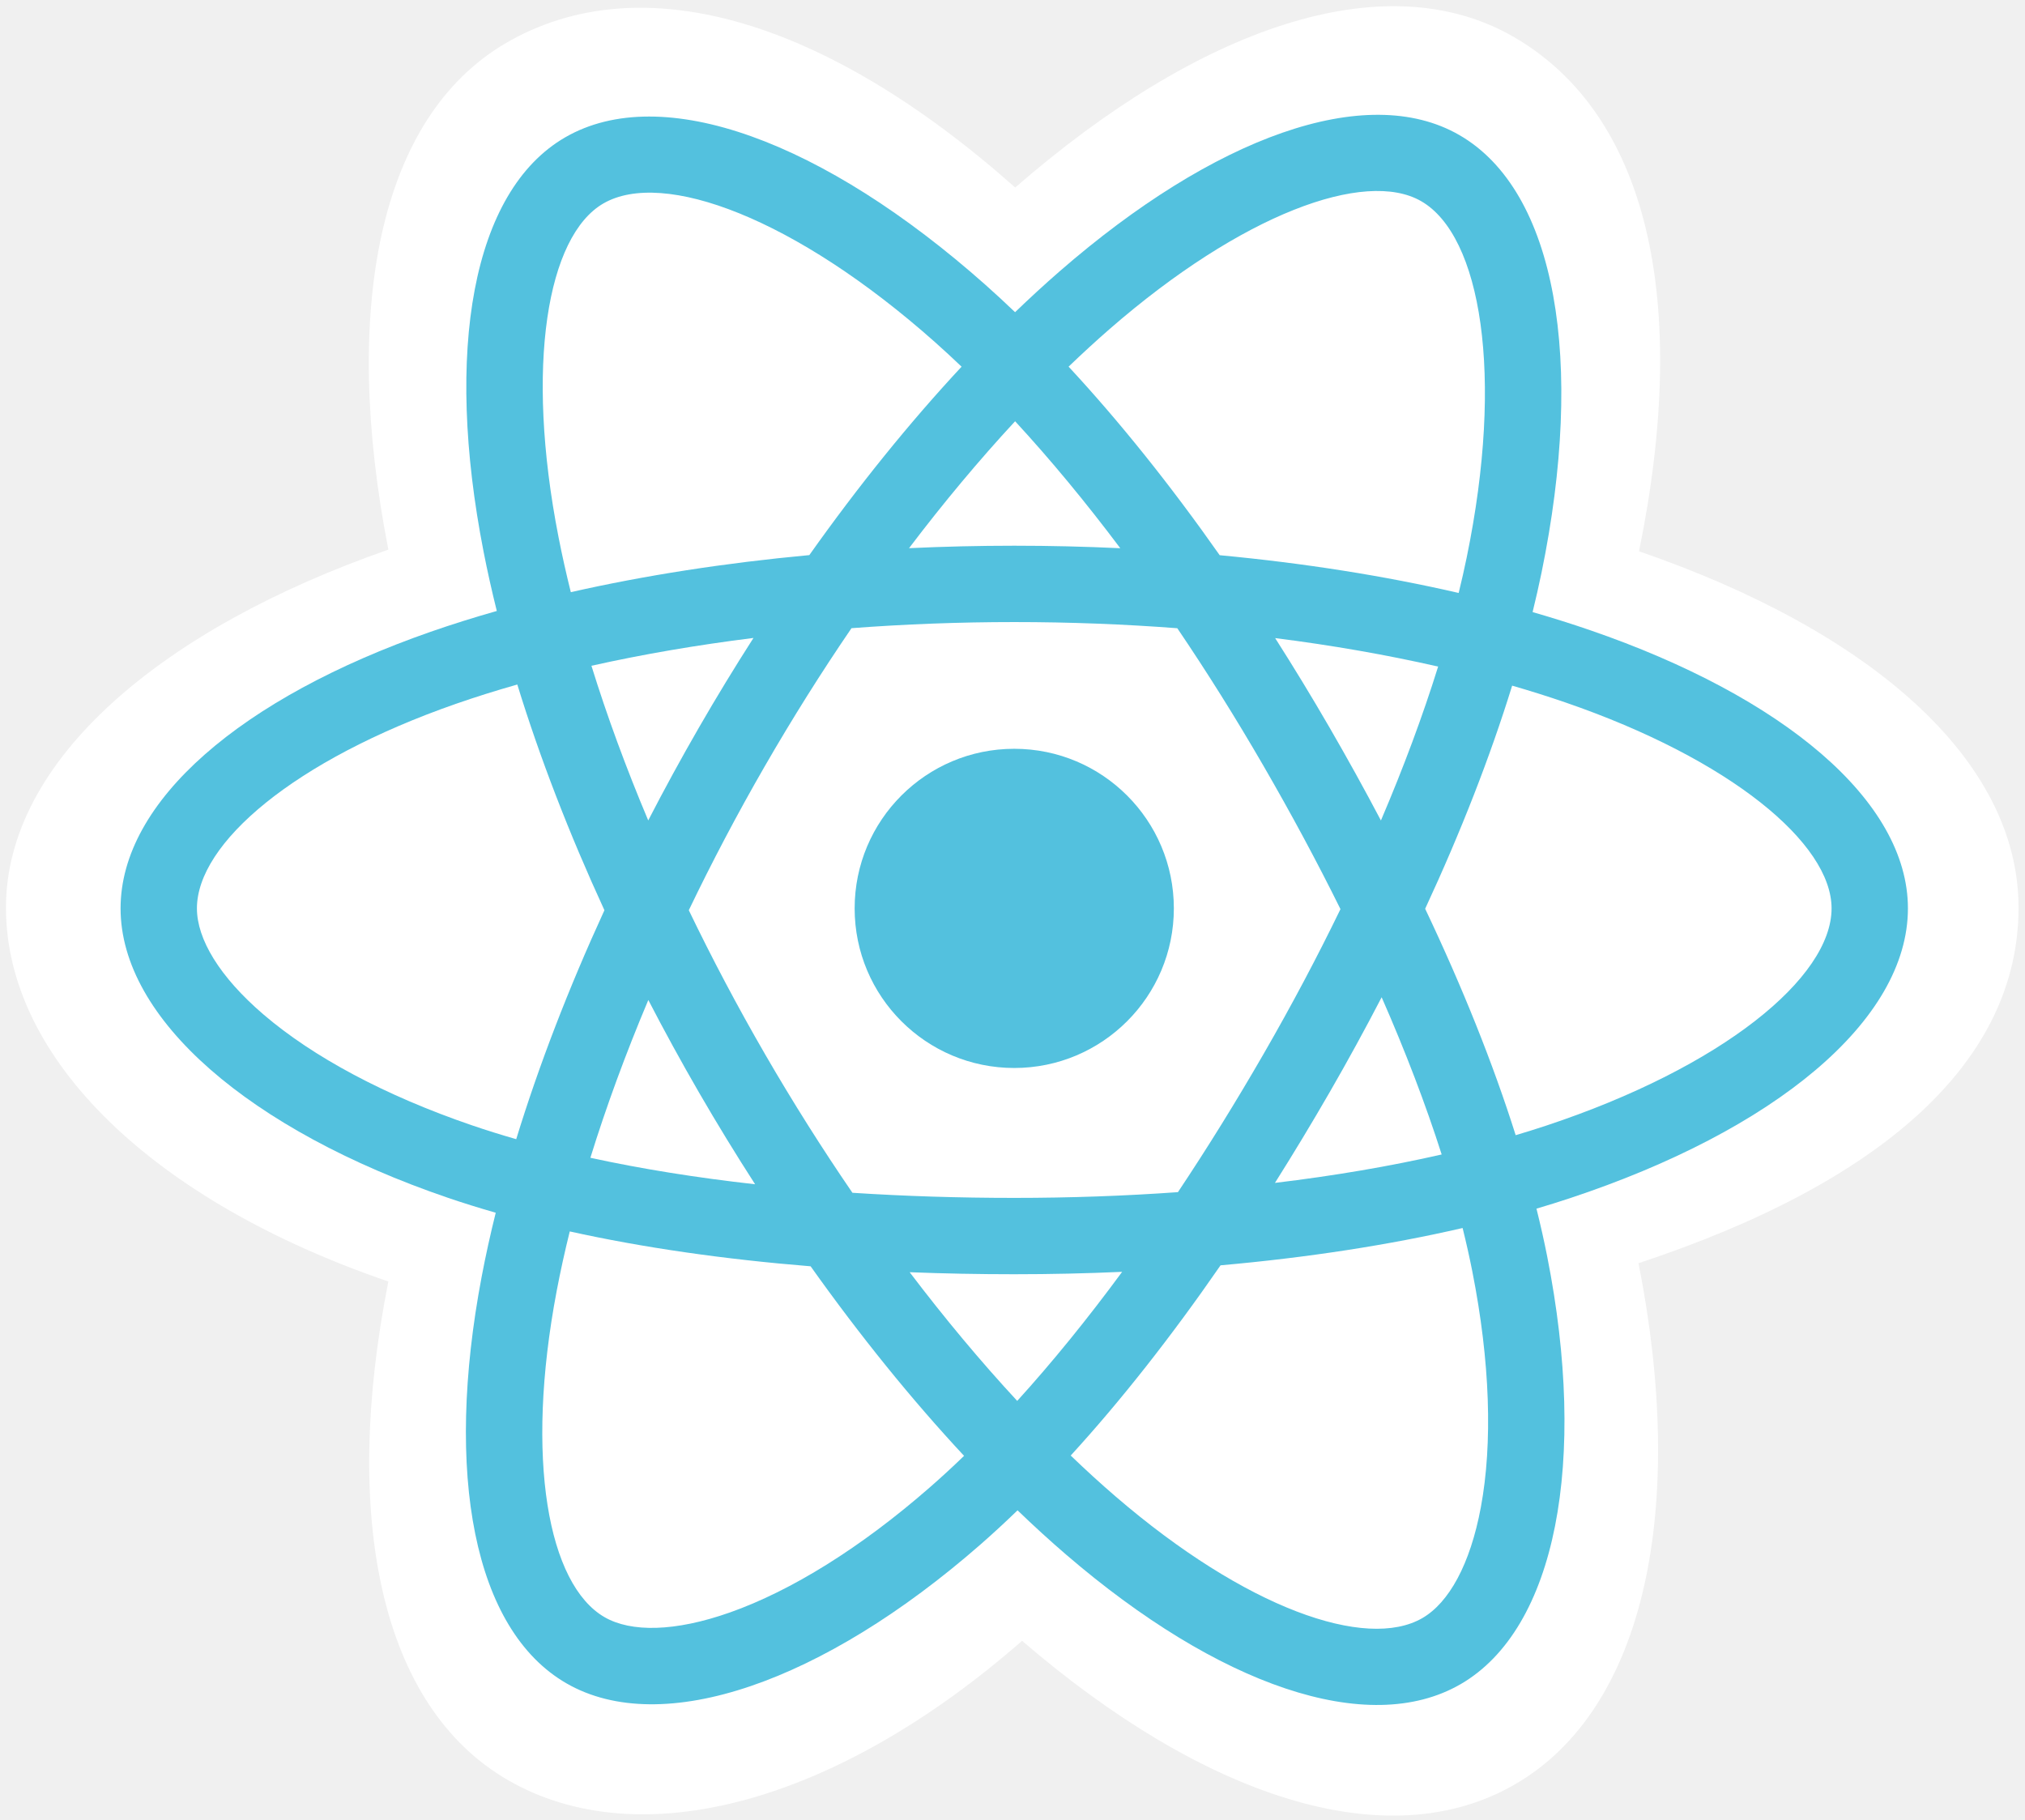
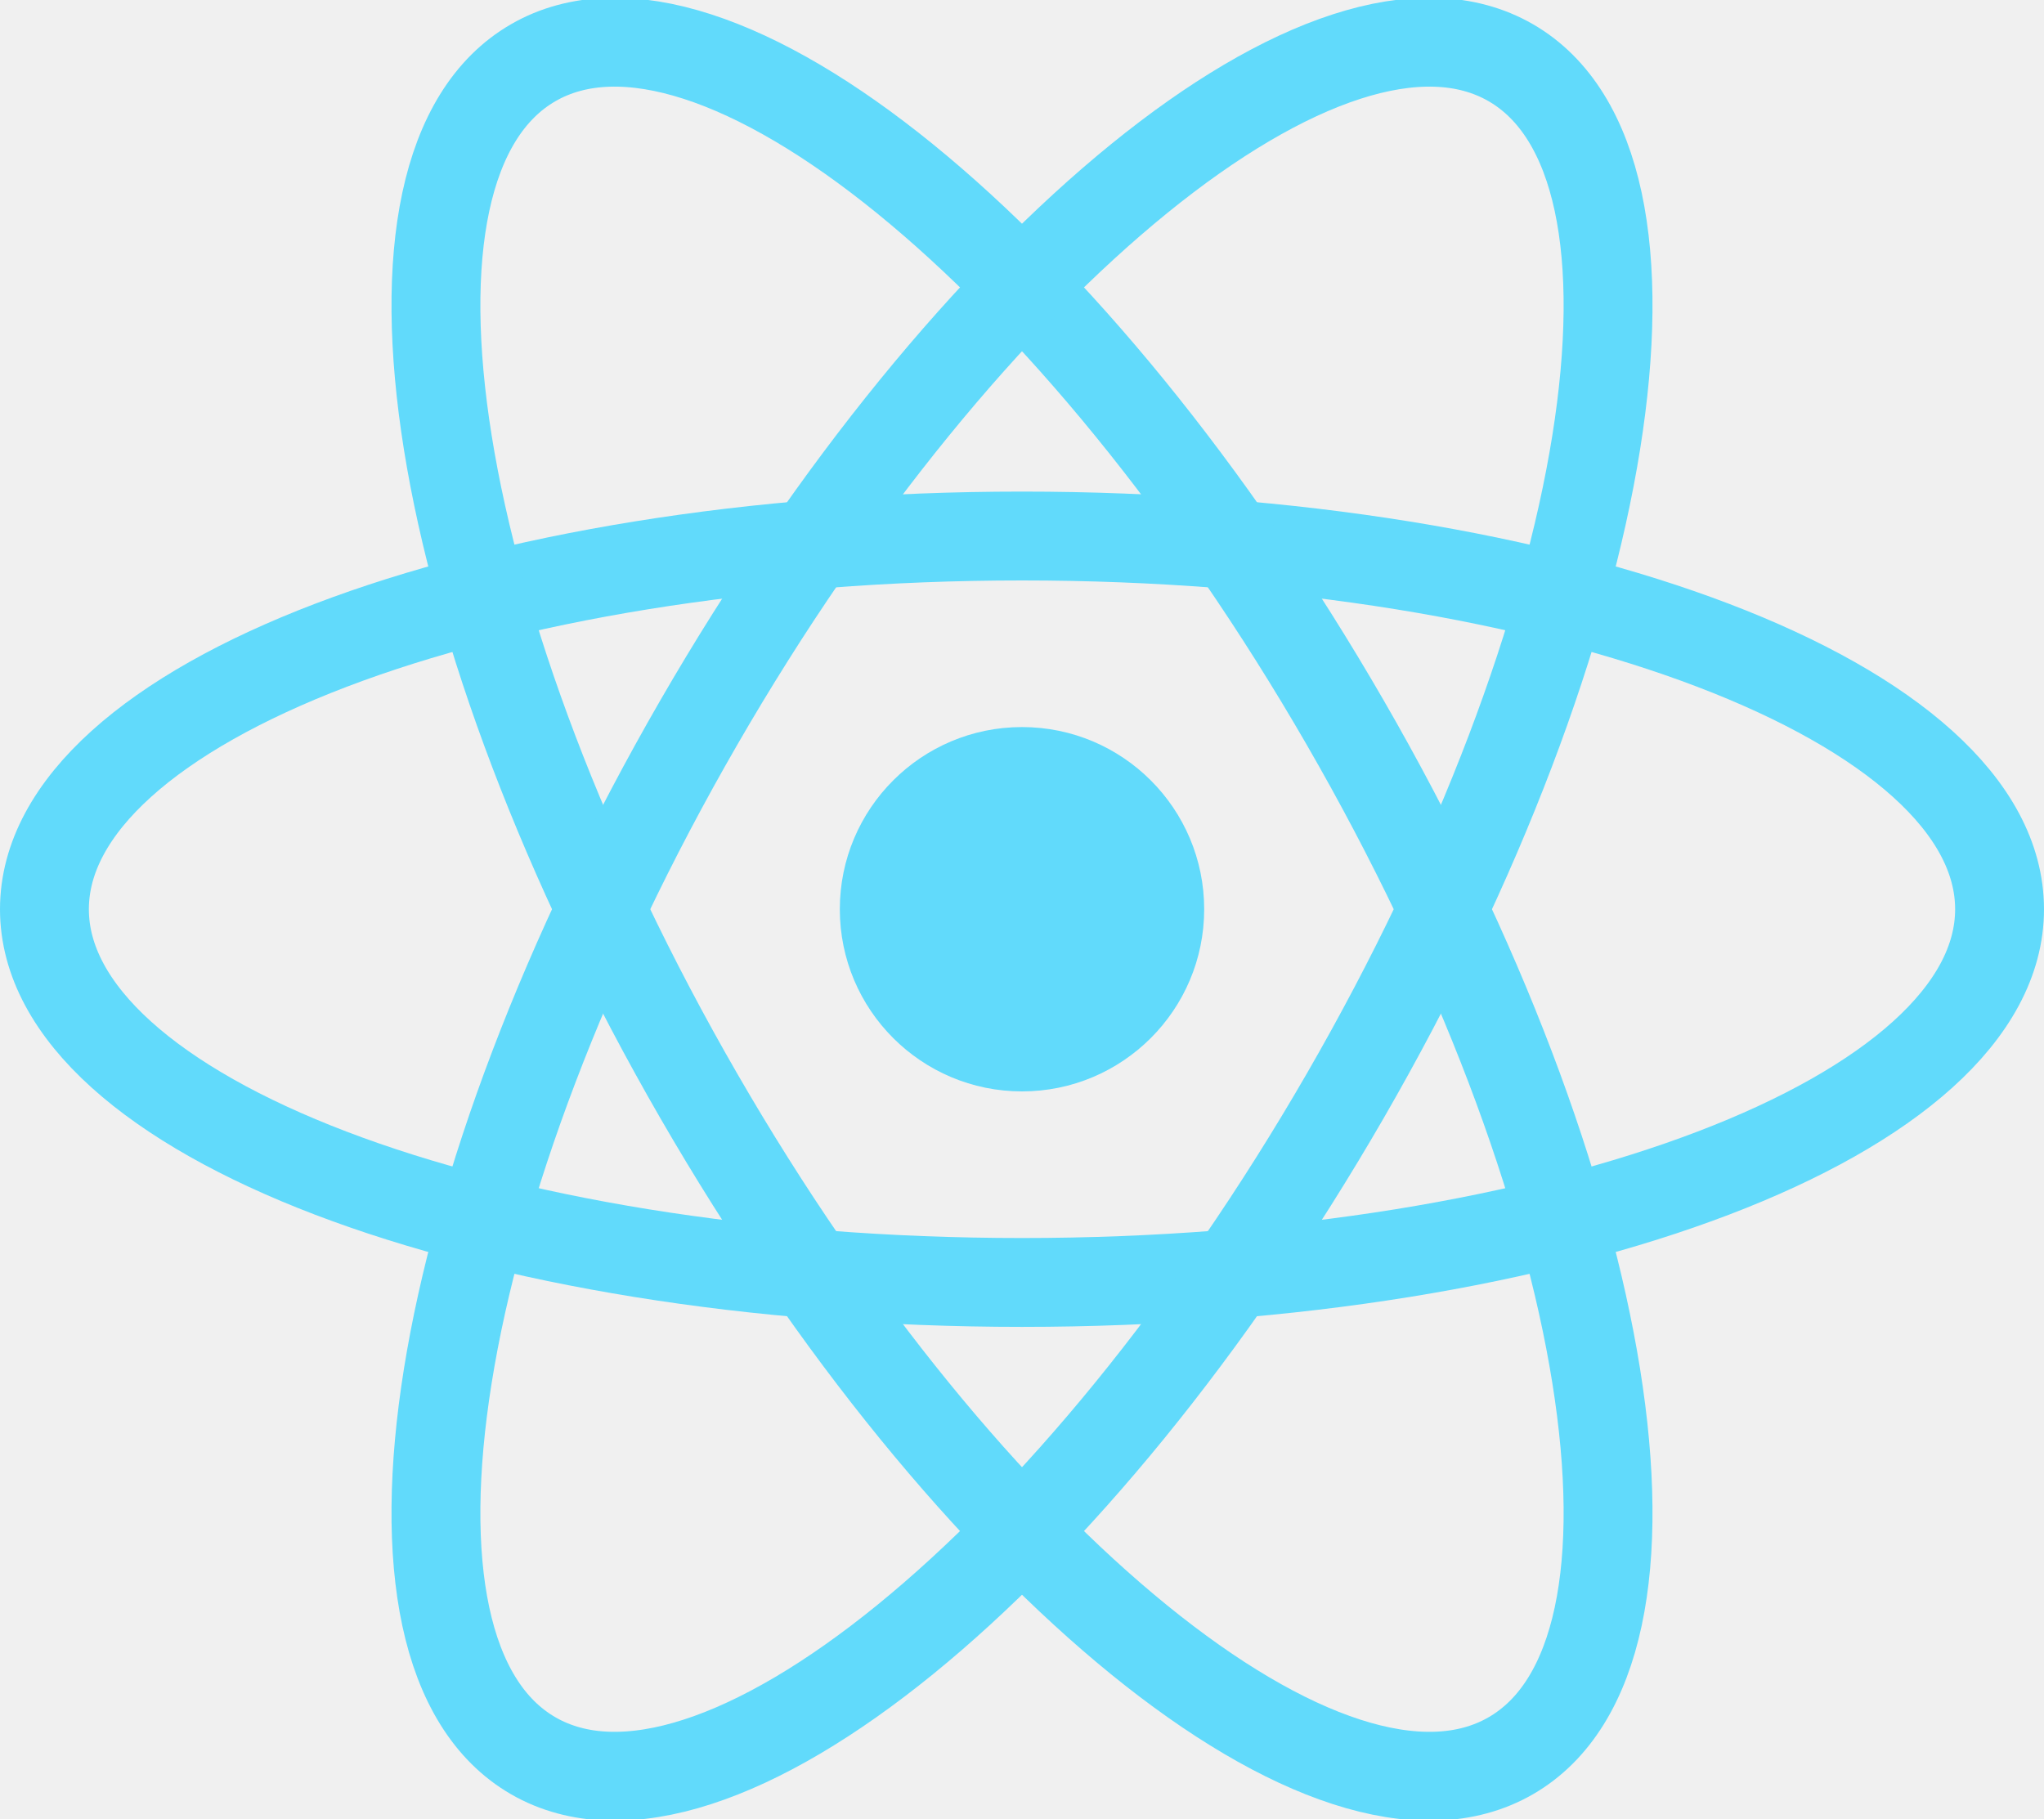
- <svg xmlns="http://www.w3.org/2000/svg" width="256px" height="230px" viewBox="0 0 256 230" version="1.1" preserveAspectRatio="xMidYMid">
-   <path d="M0.754,114.75 C0.754,133.965 19.517,151.902 49.097,162.013 C43.19,191.75 48.039,215.719 64.233,225.058 C80.878,234.657 105.676,228.013 129.213,207.439 C152.156,227.182 175.344,234.952 191.523,225.586 C208.152,215.959 213.21,190.365 207.14,159.699 C237.95,149.513 255.184,134.218 255.184,114.75 C255.184,95.981 236.387,79.744 207.205,69.698 C213.74,37.765 208.203,14.378 191.338,4.653 C175.079,-4.723 151.622,3.449 128.342,23.709 C104.123,2.205 80.897,-4.361 64.049,5.392 C47.806,14.795 43.171,39.199 49.097,69.487 C20.515,79.452 0.754,96.057 0.754,114.75 Z" fill="#FFFFFF" />
-   <path d="M201.025,79.674 C198.681,78.867 196.252,78.104 193.751,77.382 C194.162,75.704 194.539,74.049 194.875,72.421 C200.381,45.693 196.781,24.162 184.487,17.073 C172.7,10.275 153.422,17.363 133.952,34.306 C132.08,35.936 130.202,37.661 128.326,39.469 C127.075,38.273 125.827,37.117 124.582,36.011 C104.177,17.893 83.724,10.259 71.443,17.368 C59.667,24.185 56.179,44.427 61.136,69.757 C61.614,72.204 62.174,74.702 62.806,77.242 C59.912,78.064 57.117,78.94 54.443,79.872 C30.521,88.212 15.243,101.284 15.243,114.842 C15.243,128.846 31.644,142.891 56.561,151.408 C58.527,152.08 60.568,152.716 62.67,153.319 C61.988,156.066 61.394,158.759 60.896,161.385 C56.17,186.275 59.861,206.038 71.606,212.813 C83.737,219.808 104.097,212.618 123.923,195.288 C125.49,193.918 127.062,192.465 128.638,190.942 C130.68,192.909 132.719,194.77 134.746,196.515 C153.95,213.04 172.916,219.713 184.651,212.92 C196.77,205.904 200.709,184.673 195.595,158.842 C195.205,156.869 194.75,154.854 194.24,152.803 C195.67,152.38 197.073,151.944 198.442,151.49 C224.346,142.908 241.199,129.033 241.199,114.842 C241.199,101.235 225.429,88.075 201.025,79.674 L201.025,79.674 L201.025,79.674 Z" fill="#53C1DE" />
-   <path d="M195.406,142.328 C194.171,142.737 192.903,143.132 191.611,143.515 C188.751,134.462 184.892,124.835 180.169,114.89 C184.676,105.18 188.386,95.677 191.166,86.682 C193.477,87.351 195.721,88.057 197.883,88.801 C218.792,95.999 231.547,106.642 231.547,114.842 C231.547,123.577 217.772,134.917 195.406,142.328 L195.406,142.328 L195.406,142.328 Z M186.126,160.717 C188.387,172.139 188.71,182.466 187.212,190.539 C185.866,197.793 183.16,202.629 179.814,204.566 C172.693,208.688 157.465,203.33 141.042,189.198 C139.159,187.578 137.263,185.848 135.36,184.017 C141.727,177.054 148.09,168.959 154.301,159.968 C165.224,158.999 175.544,157.414 184.903,155.251 C185.364,157.11 185.773,158.934 186.126,160.717 L186.126,160.717 L186.126,160.717 Z M92.277,203.854 C85.319,206.311 79.778,206.381 76.429,204.45 C69.301,200.339 66.338,184.471 70.38,163.185 C70.843,160.747 71.394,158.243 72.029,155.683 C81.285,157.73 91.53,159.203 102.479,160.091 C108.731,168.888 115.278,176.974 121.876,184.055 C120.435,185.446 118.999,186.771 117.571,188.019 C108.804,195.683 100.019,201.119 92.277,203.854 L92.277,203.854 L92.277,203.854 Z M59.683,142.274 C48.665,138.508 39.566,133.614 33.329,128.273 C27.725,123.474 24.895,118.709 24.895,114.842 C24.895,106.615 37.162,96.12 57.621,88.987 C60.103,88.122 62.702,87.306 65.398,86.54 C68.226,95.737 71.935,105.353 76.411,115.077 C71.877,124.946 68.115,134.715 65.26,144.02 C63.338,143.468 61.475,142.886 59.683,142.274 L59.683,142.274 L59.683,142.274 Z M70.609,67.903 C66.362,46.201 69.182,29.83 76.279,25.722 C83.838,21.346 100.554,27.586 118.172,43.229 C119.298,44.229 120.429,45.276 121.563,46.358 C114.998,53.408 108.511,61.433 102.314,70.179 C91.687,71.164 81.515,72.746 72.162,74.865 C71.574,72.499 71.053,70.175 70.609,67.903 L70.609,67.903 L70.609,67.903 Z M168.076,91.971 C165.84,88.109 163.545,84.338 161.205,80.67 C168.414,81.582 175.322,82.792 181.808,84.272 C179.861,90.513 177.434,97.039 174.576,103.729 C172.527,99.838 170.359,95.914 168.076,91.971 L168.076,91.971 L168.076,91.971 Z M128.329,53.257 C132.781,58.08 137.24,63.466 141.626,69.309 C137.206,69.1 132.732,68.992 128.221,68.992 C123.753,68.992 119.312,69.098 114.92,69.303 C119.31,63.514 123.807,58.136 128.329,53.257 L128.329,53.257 L128.329,53.257 Z M88.327,92.037 C86.094,95.91 83.966,99.812 81.949,103.722 C79.138,97.055 76.733,90.5 74.769,84.17 C81.216,82.727 88.091,81.548 95.254,80.653 C92.881,84.355 90.567,88.153 88.327,92.037 L88.327,92.037 L88.327,92.037 Z M95.46,149.72 C88.059,148.894 81.081,147.775 74.636,146.372 C76.631,139.93 79.089,133.234 81.96,126.424 C83.982,130.331 86.119,134.234 88.366,138.116 L88.366,138.116 C90.655,142.07 93.026,145.943 95.46,149.72 L95.46,149.72 L95.46,149.72 Z M128.596,177.109 C124.021,172.172 119.458,166.712 115.001,160.839 C119.327,161.009 123.738,161.095 128.221,161.095 C132.827,161.095 137.38,160.992 141.861,160.792 C137.461,166.771 133.018,172.24 128.596,177.109 L128.596,177.109 L128.596,177.109 Z M174.668,126.077 C177.689,132.961 180.234,139.621 182.256,145.954 C175.704,147.449 168.631,148.653 161.178,149.547 C163.524,145.83 165.839,141.995 168.115,138.049 C170.416,134.058 172.602,130.06 174.668,126.077 L174.668,126.077 L174.668,126.077 Z M159.753,133.227 C156.221,139.351 152.595,145.198 148.914,150.716 C142.209,151.196 135.281,151.443 128.221,151.443 C121.19,151.443 114.35,151.224 107.763,150.797 C103.934,145.206 100.229,139.342 96.719,133.28 L96.72,133.28 C93.219,127.234 89.998,121.137 87.079,115.074 C89.997,108.997 93.21,102.893 96.69,96.858 L96.69,96.86 C100.179,90.809 103.852,84.973 107.646,79.418 C114.366,78.91 121.257,78.644 128.221,78.644 L128.221,78.644 C135.217,78.644 142.116,78.912 148.834,79.424 C152.571,84.939 156.218,90.756 159.721,96.807 C163.264,102.927 166.519,108.99 169.462,114.937 C166.528,120.986 163.281,127.11 159.753,133.227 L159.753,133.227 L159.753,133.227 Z M179.666,25.435 C187.232,29.799 190.175,47.396 185.421,70.473 C185.118,71.945 184.776,73.445 184.405,74.965 C175.031,72.802 164.851,71.192 154.193,70.192 C147.984,61.351 141.551,53.313 135.092,46.354 C136.829,44.684 138.563,43.091 140.289,41.588 C156.971,27.07 172.562,21.339 179.666,25.435 L179.666,25.435 L179.666,25.435 Z" fill="#FFFFFF" />
-   <path d="M128.221,94.665 C139.365,94.665 148.398,103.699 148.398,114.842 C148.398,125.986 139.365,135.02 128.221,135.02 C117.078,135.02 108.044,125.986 108.044,114.842 C108.044,103.699 117.078,94.665 128.221,94.665" fill="#53C1DE" />
+ <svg xmlns="http://www.w3.org/2000/svg" viewBox="-11.5 -10.232 23 20.463">
+   <circle cx="0" cy="0" r="2.05" fill="#61dafb" />
+   <g stroke="#61dafb" stroke-width="1" fill="none">
+     <ellipse rx="11" ry="4.2" />
+     <ellipse rx="11" ry="4.2" transform="rotate(60)" />
+     <ellipse rx="11" ry="4.2" transform="rotate(120)" />
+   </g>
</svg>
